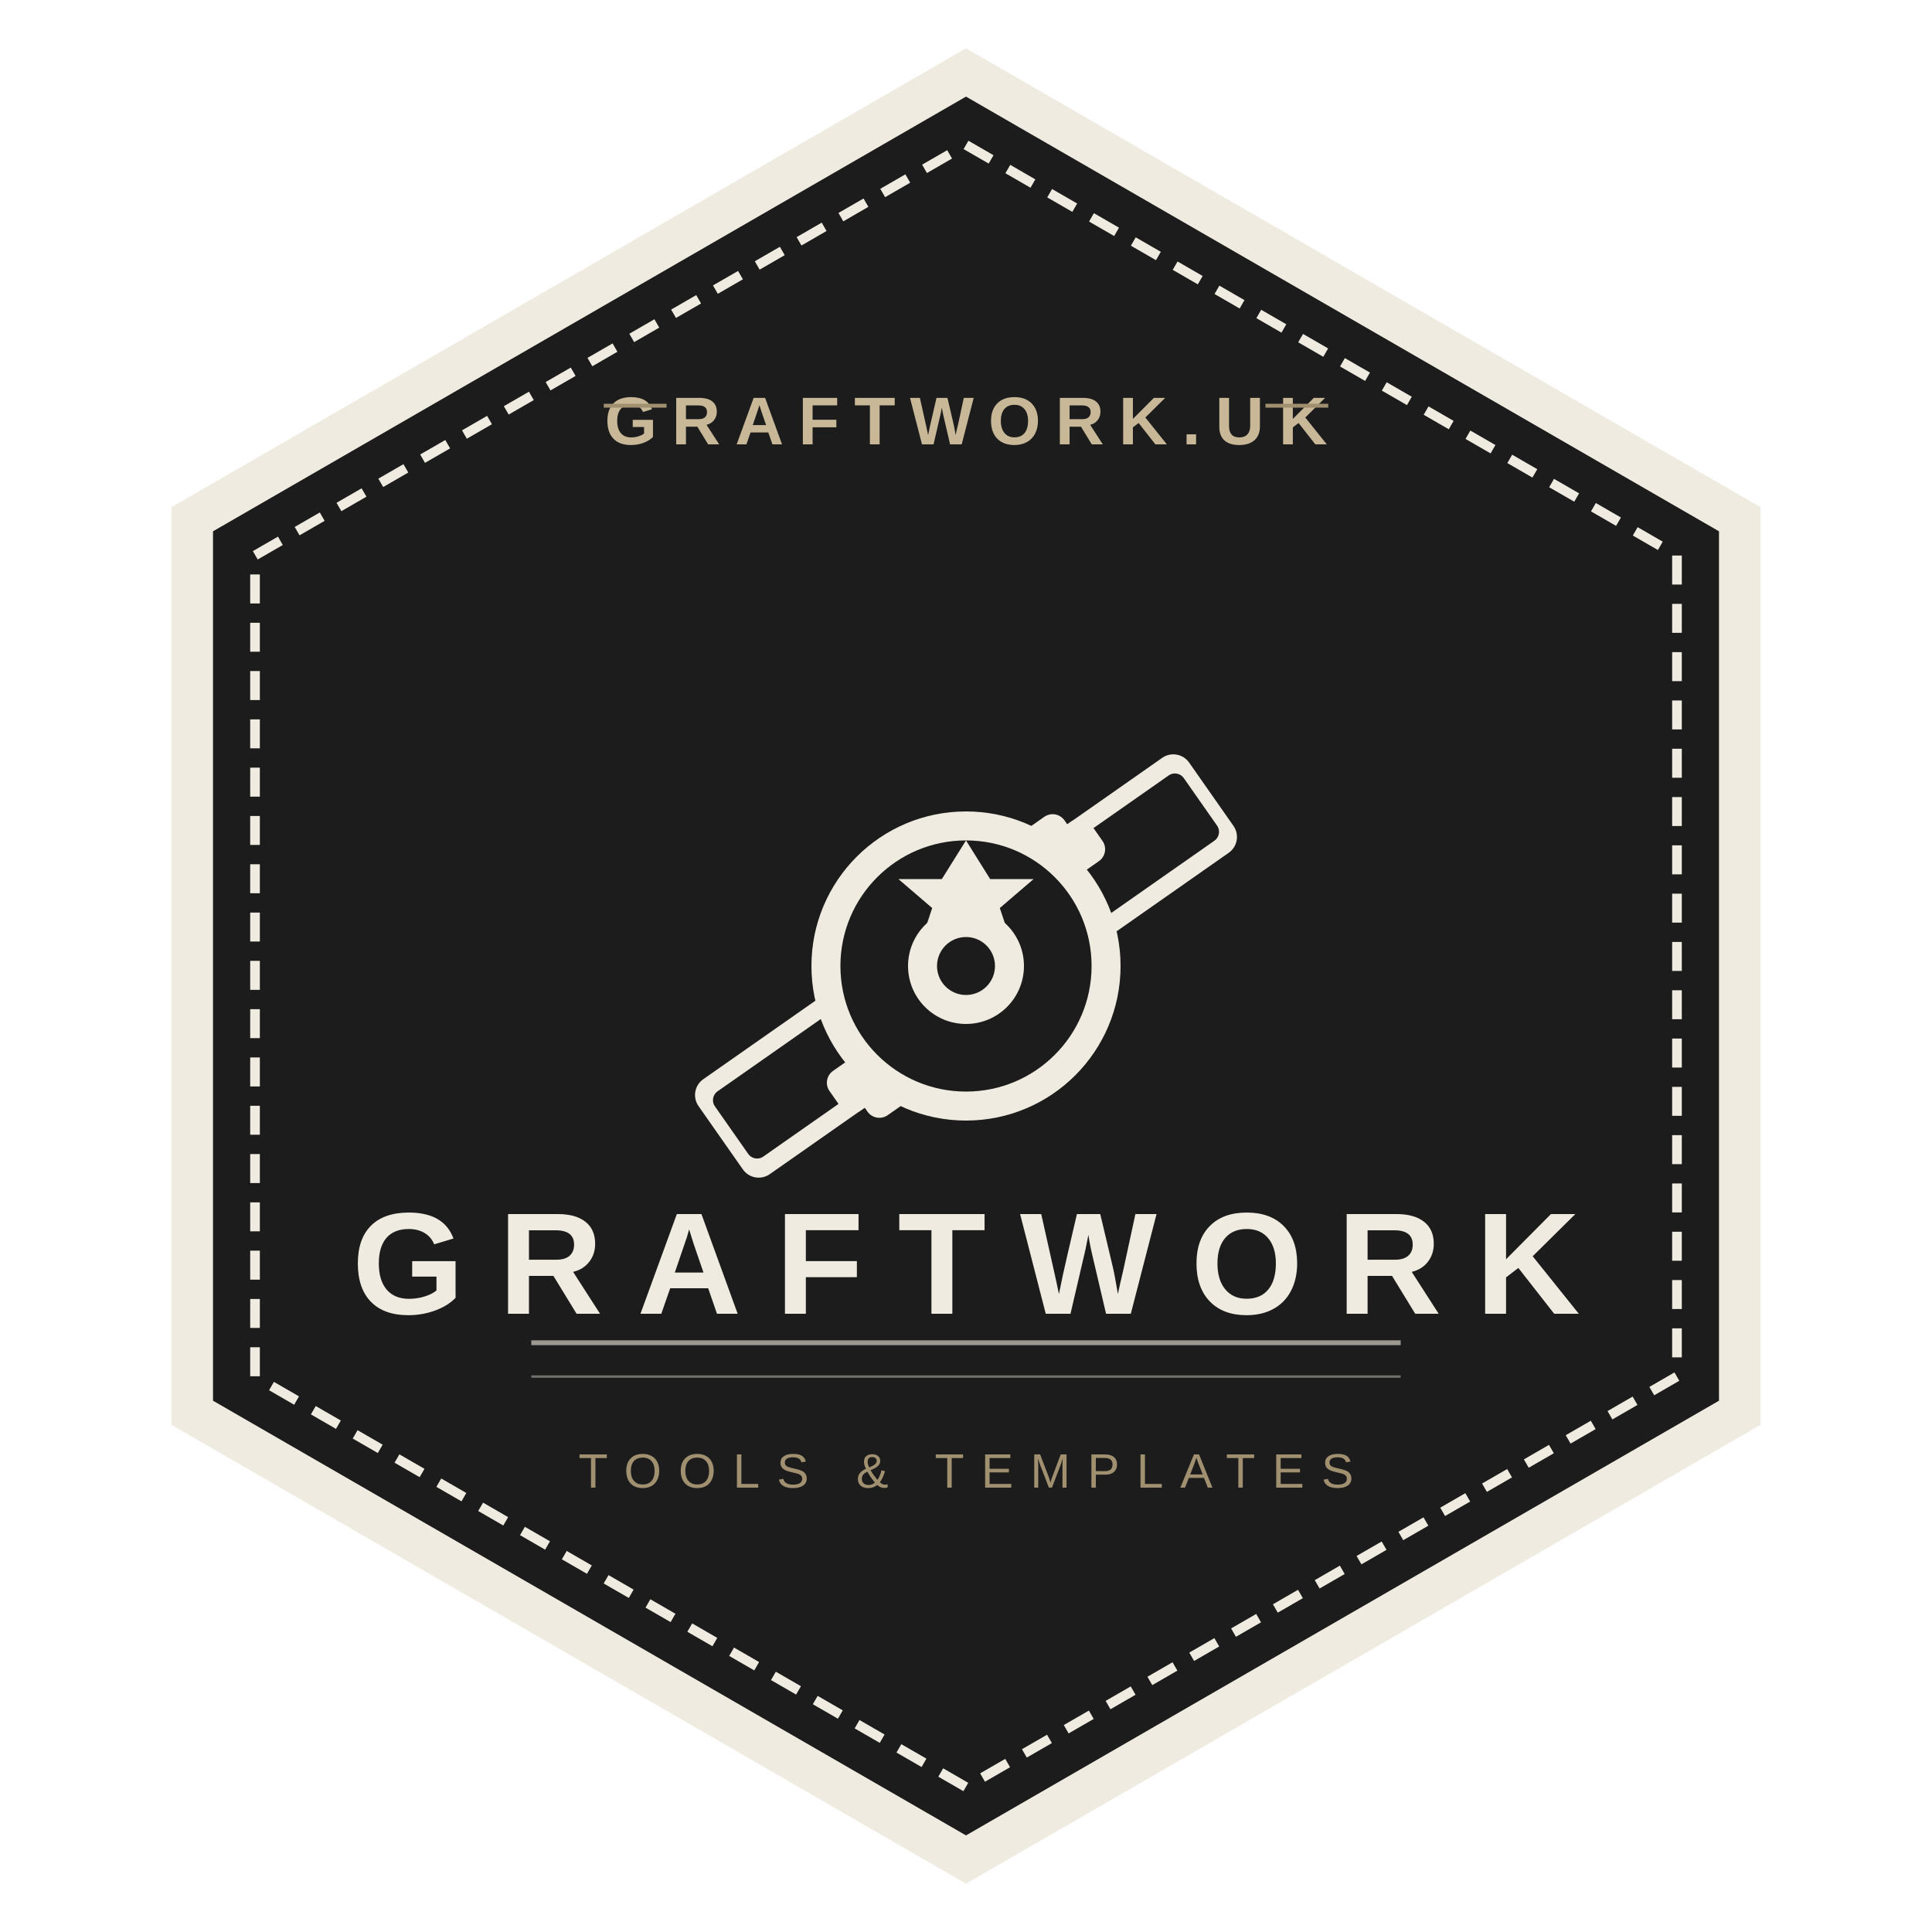
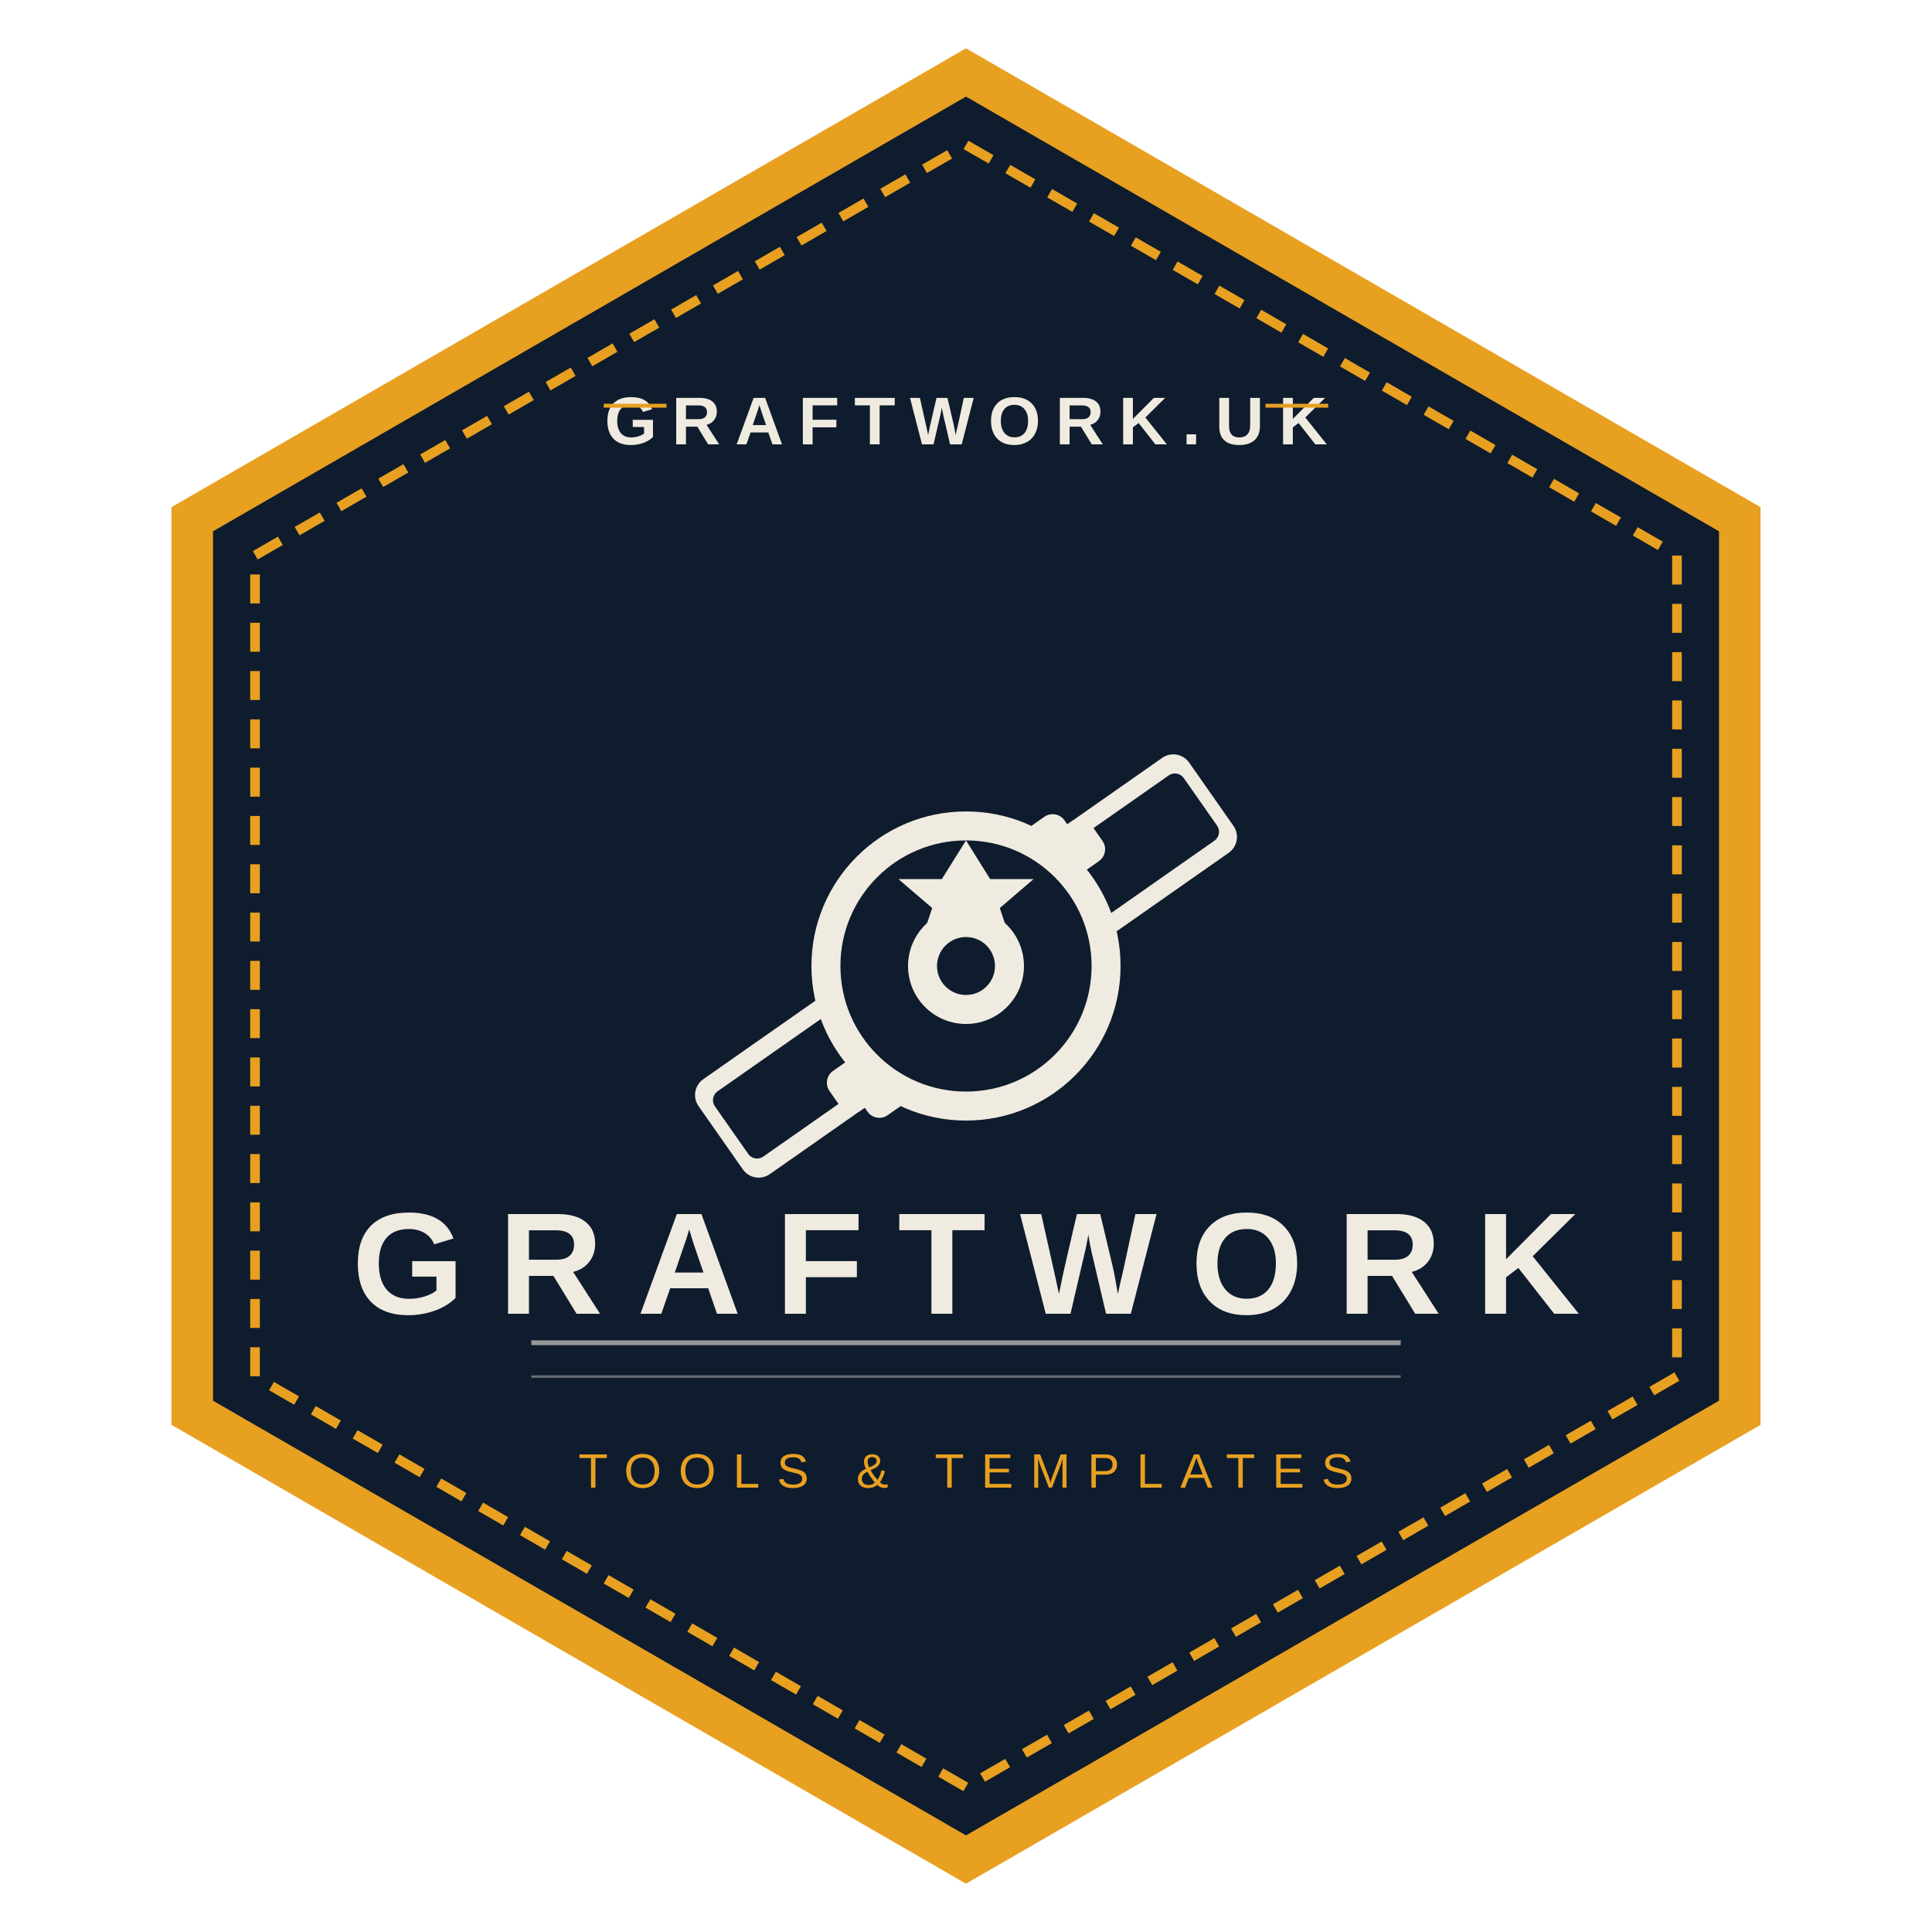
<svg xmlns="http://www.w3.org/2000/svg" width="400" height="400" viewBox="0 0 400 400">
  <g transform="translate(200, 200)">
-     <polygon points="0,-190 164.5,-95 164.5,95 0,190 -164.5,95 -164.5,-95" fill="#f0ebe0" />
-     <polygon points="0,-180 155.9,-90 155.9,90 0,180 -155.9,90 -155.9,-90" fill="#1c1c1c" />
-     <polygon points="0,-170 147.2,-85 147.2,85 0,170 -147.2,85 -147.2,-85" fill="none" stroke="#f0ebe0" stroke-width="2" stroke-dasharray="6,4" />
+     <polygon points="0,-190 164.5,-95 164.5,95 0,190 -164.5,95 -164.5,-95" fill="#e8a020" />
+     <polygon points="0,-180 155.9,-90 155.9,90 0,180 -155.9,90 -155.9,-90" fill="#0f1c2e" />
+     <polygon points="0,-170 147.2,-85 147.2,85 0,170 -147.2,85 -147.2,-85" fill="none" stroke="#e8a020" stroke-width="2" stroke-dasharray="6,4" />
    <g transform="rotate(-35) translate(-18, -18)">
      <rect x="0" y="6" width="80" height="24" rx="4" fill="#f0ebe0" />
-       <rect x="2" y="9" width="76" height="18" rx="3" fill="#1c1c1c" stroke="#f0ebe0" stroke-width="1.5" />
+       <rect x="2" y="9" width="76" height="18" rx="3" fill="#0f1c2e" stroke="#f0ebe0" stroke-width="1.5" />
      <rect x="24" y="6" width="32" height="10" rx="3" fill="#f0ebe0" />
      <rect x="28" y="2" width="24" height="12" rx="3" fill="#f0ebe0" />
      <circle cx="8" cy="18" r="6" fill="#f0ebe0" />
-       <circle cx="8" cy="18" r="3" fill="#1c1c1c" />
+       <circle cx="8" cy="18" r="3" fill="#0f1c2e" />
      <rect x="-8" y="15" width="16" height="6" rx="2" fill="#f0ebe0" />
    </g>
    <g transform="rotate(145) translate(-18, -18)">
      <rect x="0" y="6" width="80" height="24" rx="4" fill="#f0ebe0" />
-       <rect x="2" y="9" width="76" height="18" rx="3" fill="#1c1c1c" stroke="#f0ebe0" stroke-width="1.5" />
+       <rect x="2" y="9" width="76" height="18" rx="3" fill="#0f1c2e" stroke="#f0ebe0" stroke-width="1.5" />
      <rect x="24" y="6" width="32" height="10" rx="3" fill="#f0ebe0" />
      <rect x="28" y="2" width="24" height="12" rx="3" fill="#f0ebe0" />
      <circle cx="8" cy="18" r="6" fill="#f0ebe0" />
-       <circle cx="8" cy="18" r="3" fill="#1c1c1c" />
+       <circle cx="8" cy="18" r="3" fill="#0f1c2e" />
      <rect x="-8" y="15" width="16" height="6" rx="2" fill="#f0ebe0" />
    </g>
    <circle cx="0" cy="0" r="32" fill="#f0ebe0" />
-     <circle cx="0" cy="0" r="26" fill="#1c1c1c" />
+     <circle cx="0" cy="0" r="26" fill="#0f1c2e" />
    <circle cx="0" cy="0" r="12" fill="#f0ebe0" />
-     <circle cx="0" cy="0" r="6" fill="#1c1c1c" />
+     <circle cx="0" cy="0" r="6" fill="#0f1c2e" />
    <polygon points="0,-26 5,-18 14,-18 7,-12 10,-3 0,-9 -10,-3 -7,-12 -14,-18 -5,-18" fill="#f0ebe0" />
    <line x1="-90" y1="78" x2="90" y2="78" stroke="#f0ebe0" stroke-width="1" opacity="0.6" />
    <line x1="-90" y1="85" x2="90" y2="85" stroke="#f0ebe0" stroke-width="0.5" opacity="0.4" />
    <text x="0" y="72" text-anchor="middle" style="font-family: Arial, sans-serif; font-size: 30px; font-weight: bold; letter-spacing: 7px; fill: #f0ebe0;">GRAFTWORK</text>
-     <text x="0" y="108" text-anchor="middle" style="font-family: Arial, sans-serif; font-size: 10px; letter-spacing: 3.5px; fill: #a09070;">TOOLS &amp; TEMPLATES</text>
-     <text x="0" y="-108" text-anchor="middle" style="font-family: Arial, sans-serif; font-size: 14px; font-weight: bold; letter-spacing: 3px; fill: #c8b898;">GRAFTWORK.UK</text>
-     <line x1="-62" y1="-116" x2="-75" y2="-116" stroke="#a09070" stroke-width="0.8" />
-     <line x1="62" y1="-116" x2="75" y2="-116" stroke="#a09070" stroke-width="0.8" />
+     <text x="0" y="108" text-anchor="middle" style="font-family: Arial, sans-serif; font-size: 10px; letter-spacing: 3.5px; fill: #e8a020;">TOOLS &amp; TEMPLATES</text>
+     <text x="0" y="-108" text-anchor="middle" style="font-family: Arial, sans-serif; font-size: 14px; font-weight: bold; letter-spacing: 3px; fill: #f0ebe0;">GRAFTWORK.UK</text>
+     <line x1="-62" y1="-116" x2="-75" y2="-116" stroke="#e8a020" stroke-width="0.8" />
+     <line x1="62" y1="-116" x2="75" y2="-116" stroke="#e8a020" stroke-width="0.8" />
  </g>
</svg>
